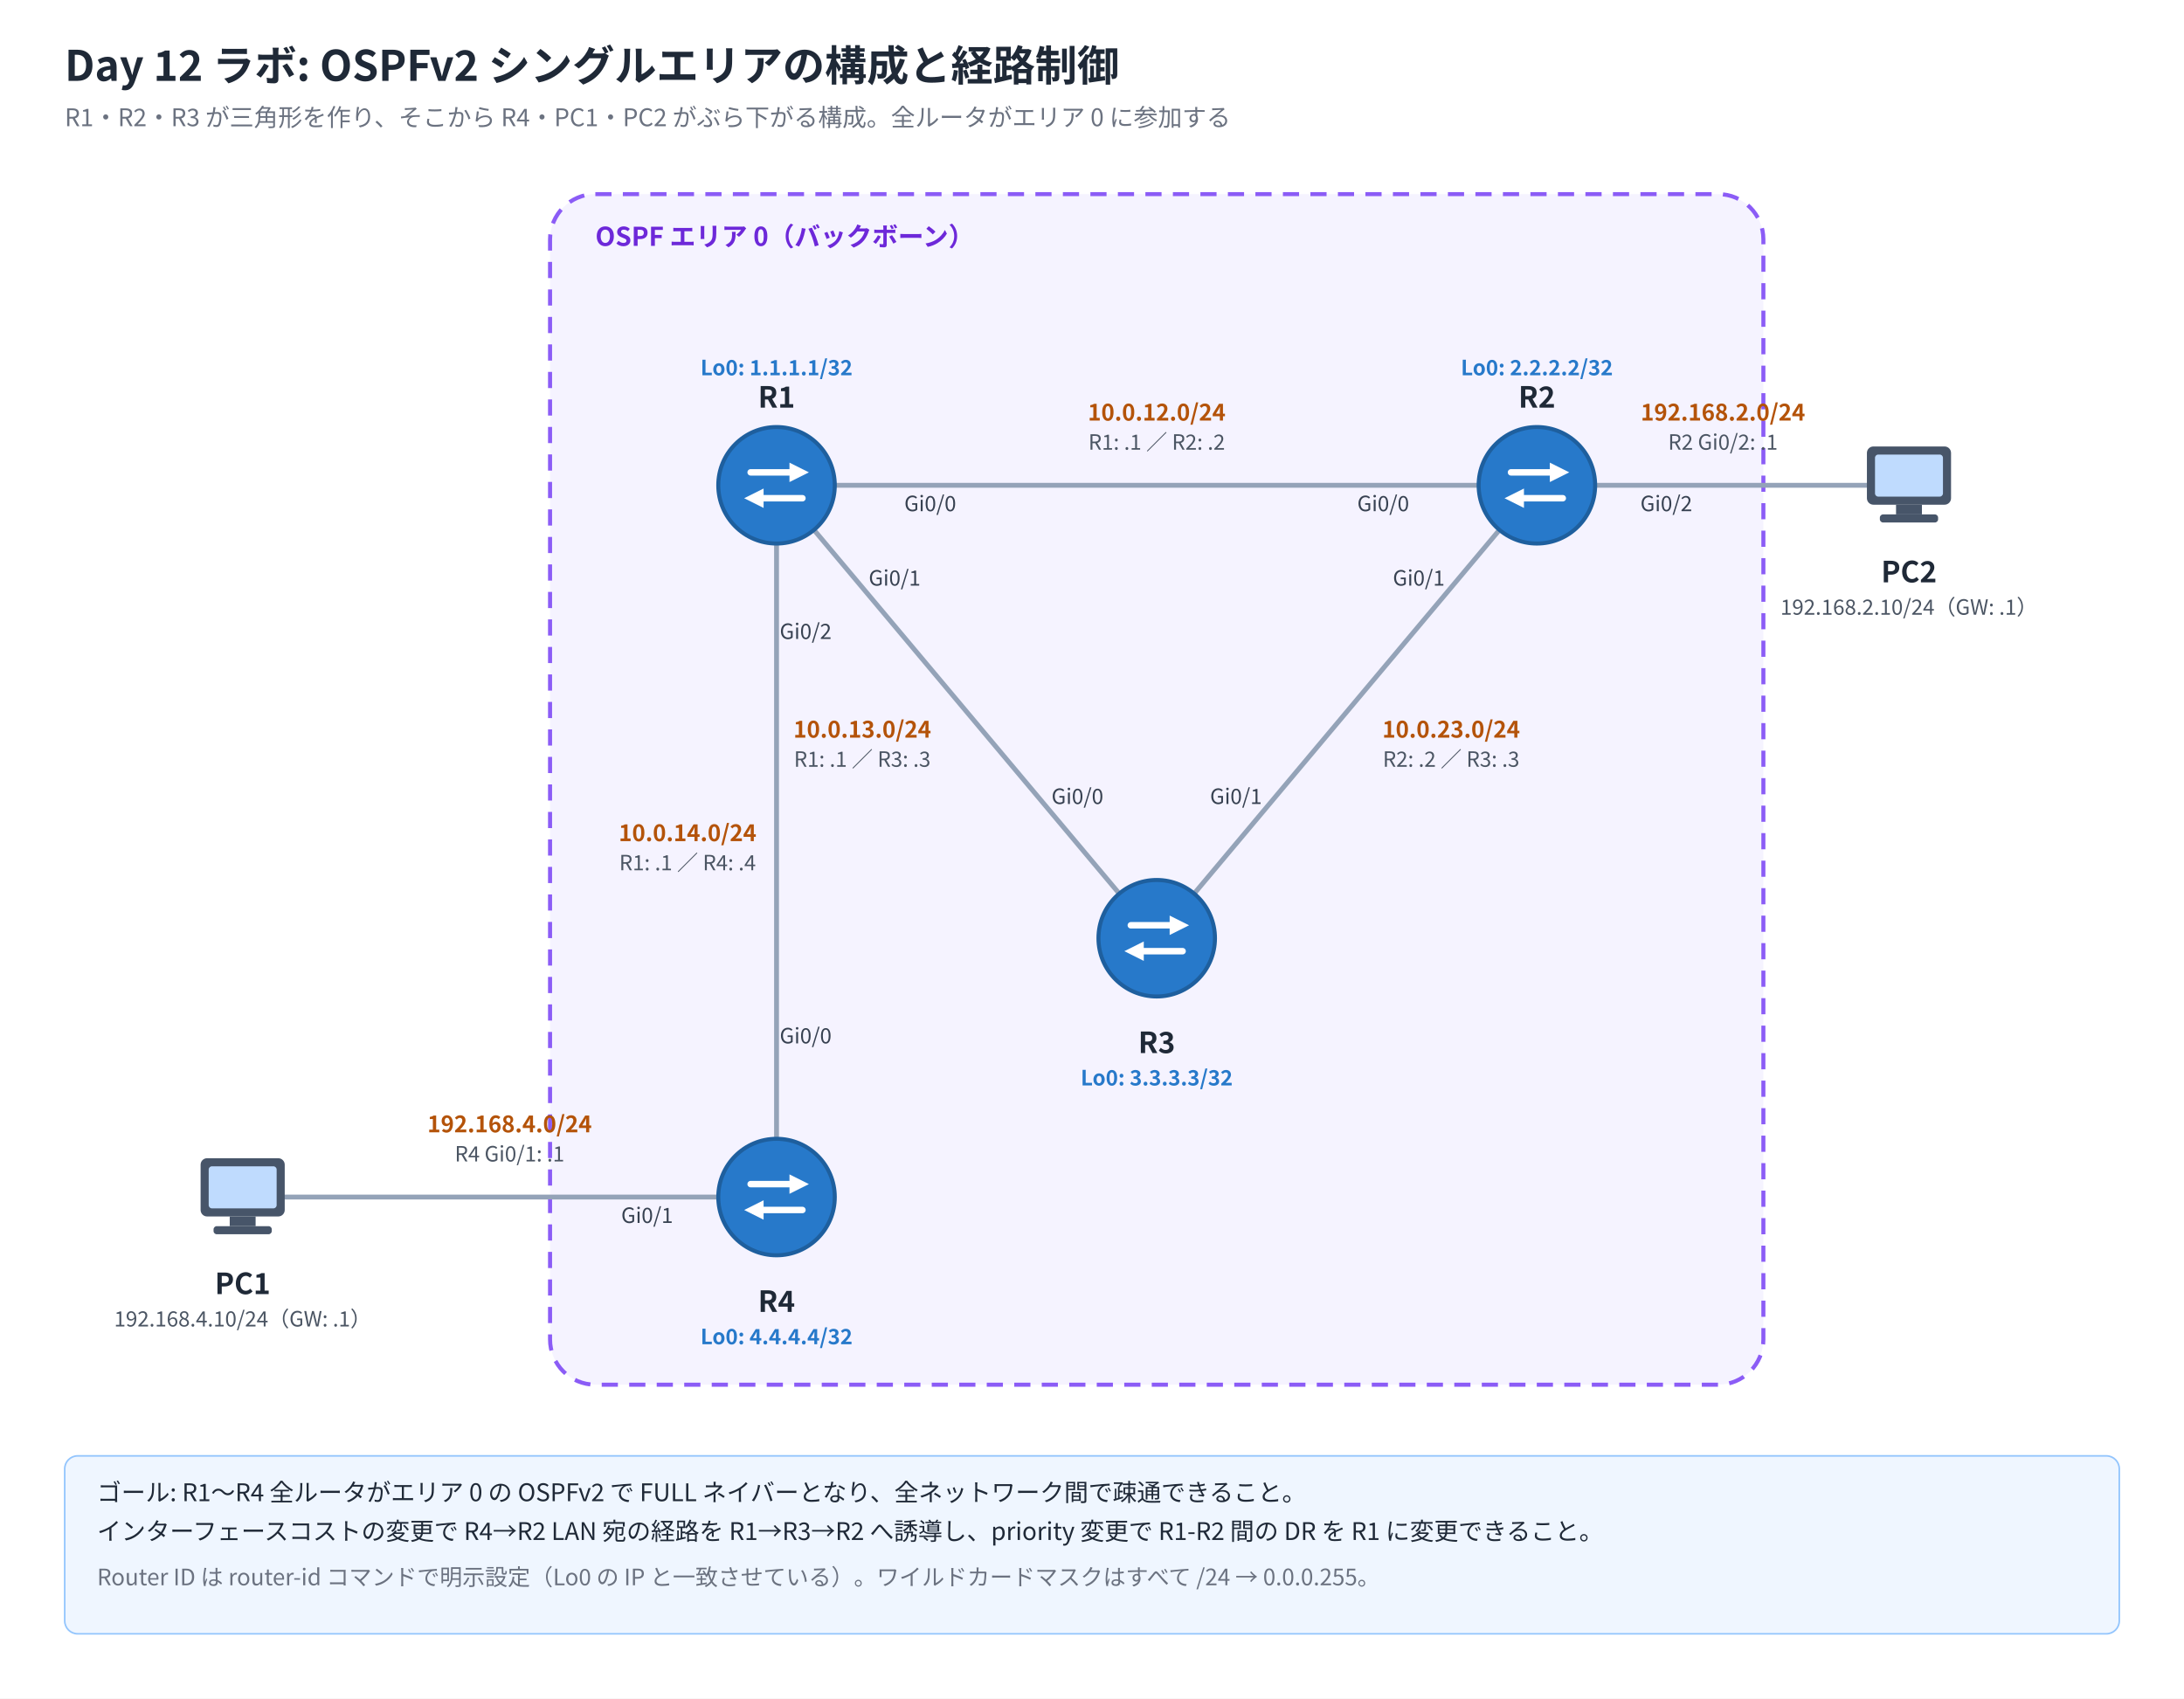
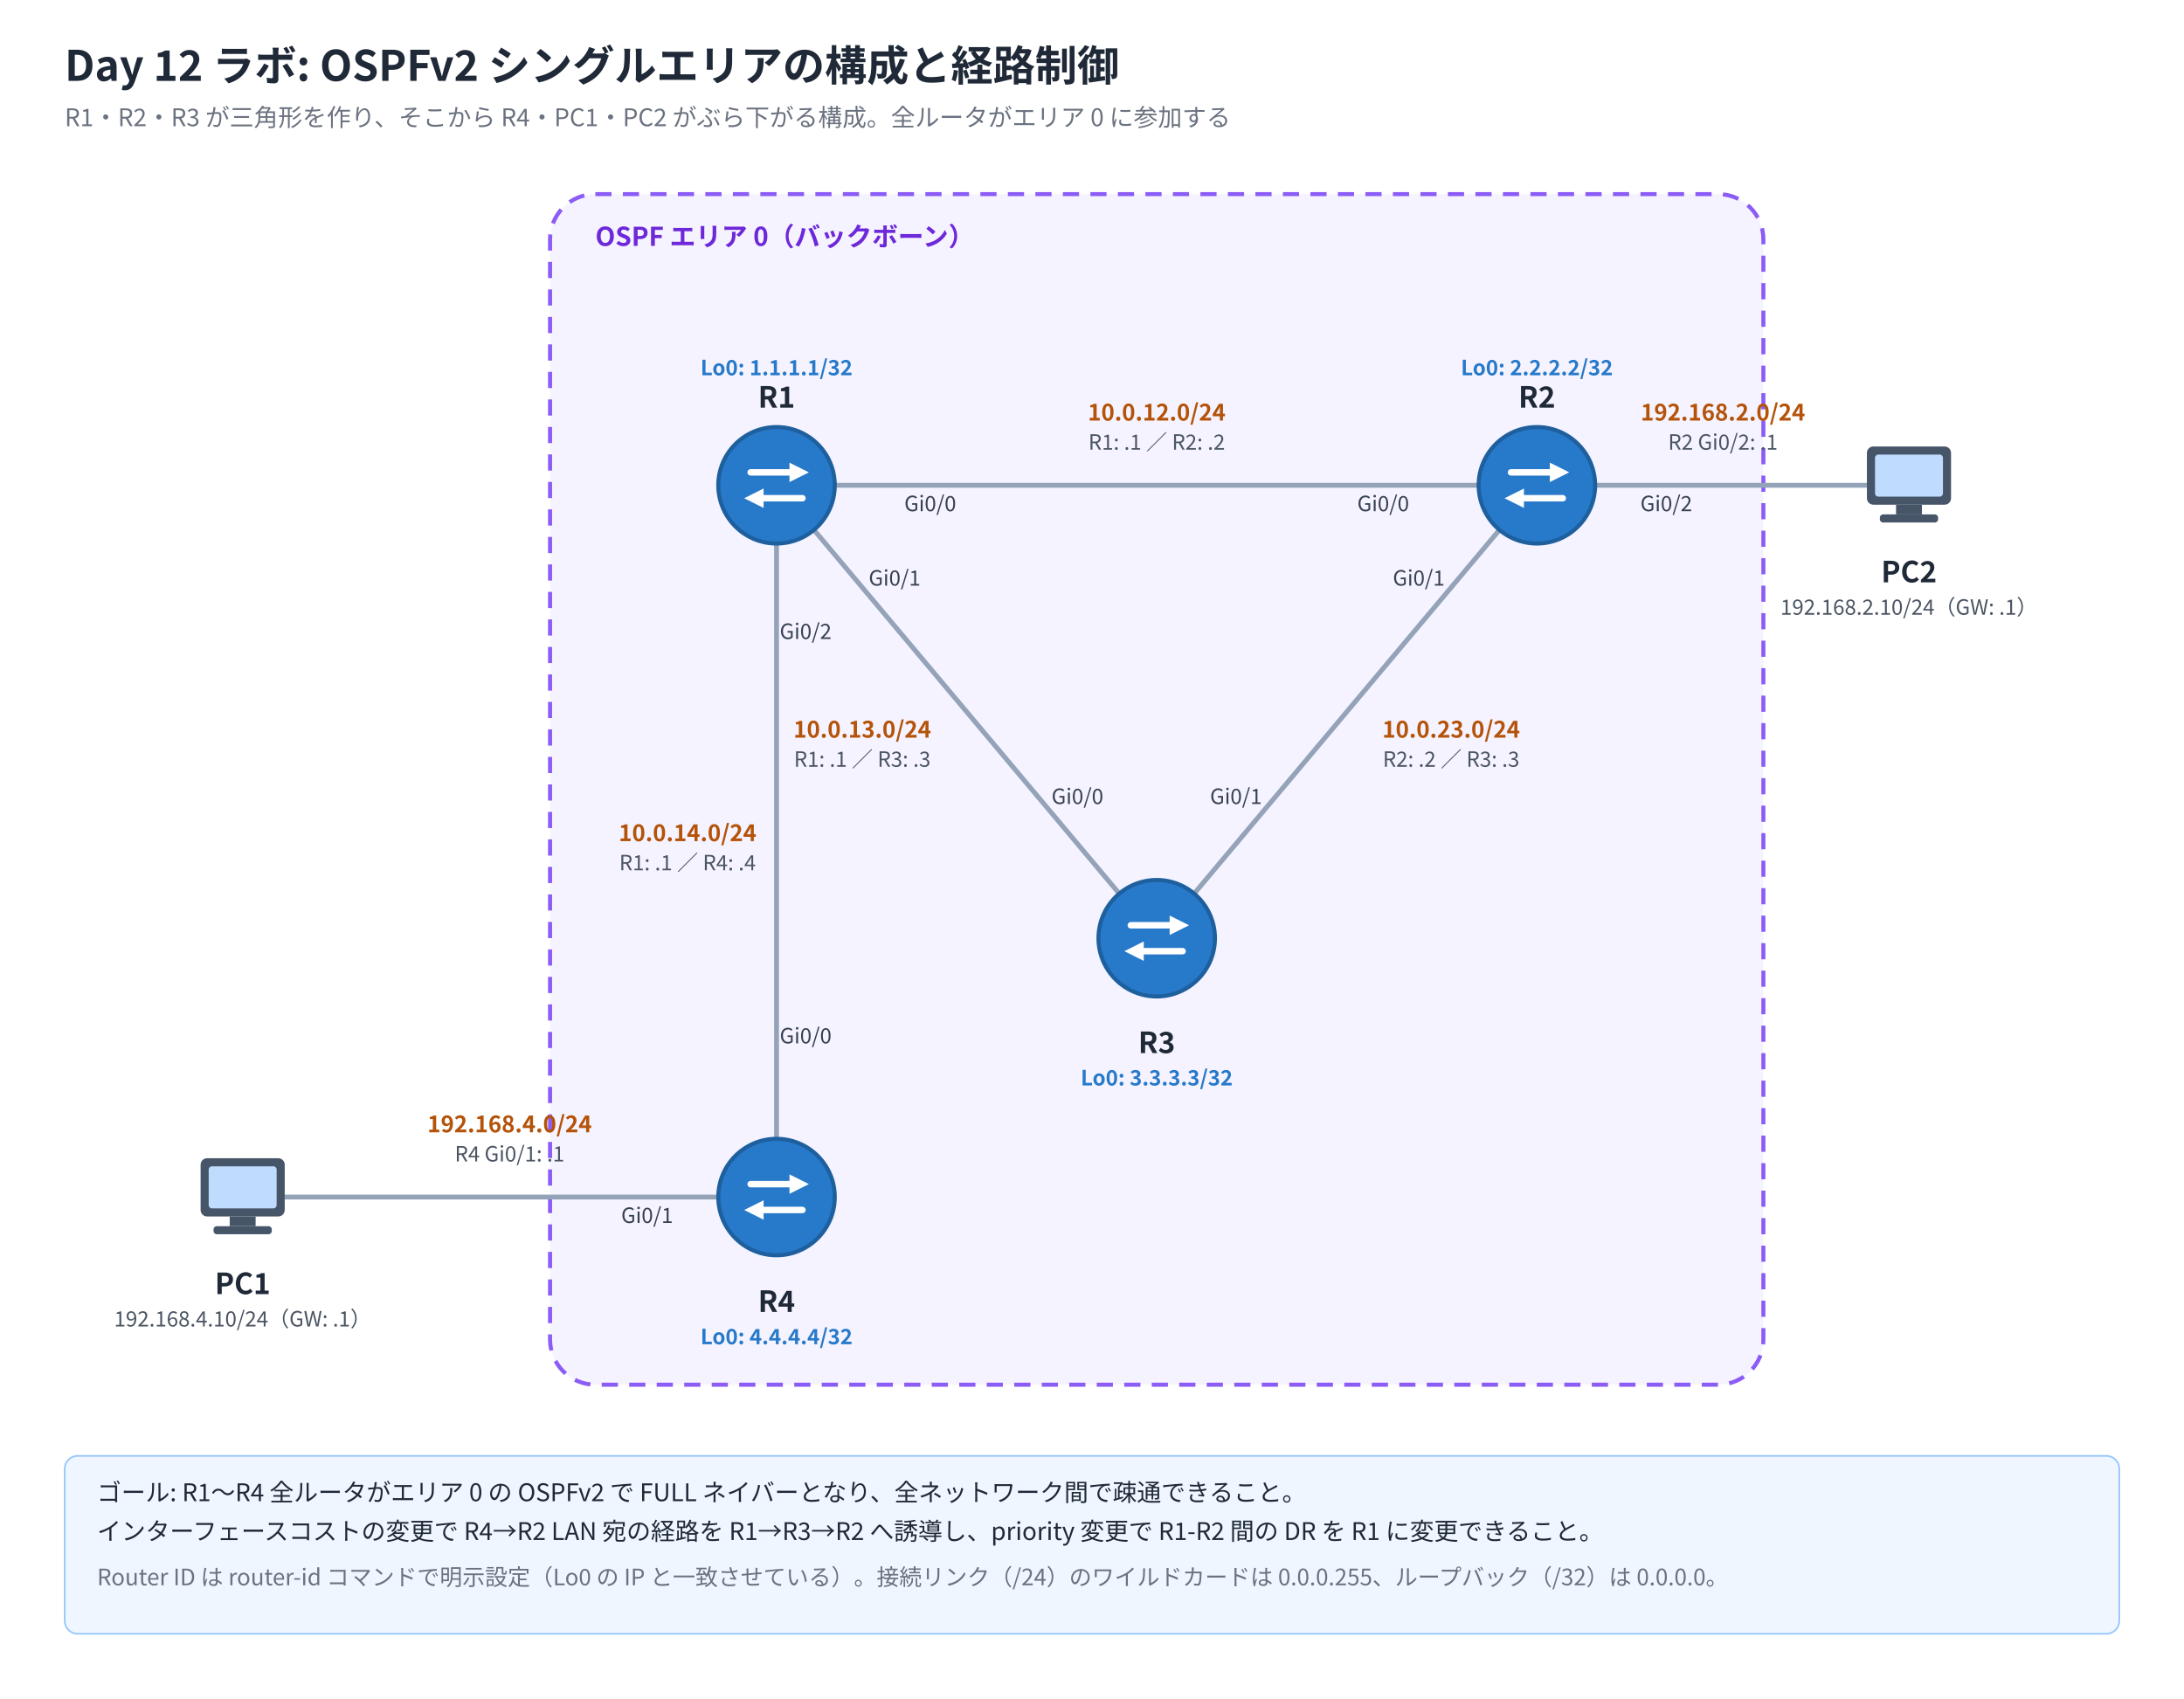
<svg xmlns="http://www.w3.org/2000/svg" width="1350" height="1050" viewBox="0 0 1350 1050">
  <defs>
    <style>
      text { font-family: "Noto Sans CJK JP", sans-serif; fill: #1f2937; }
      .title { font-size: 26px; font-weight: 700; }
      .sub { font-size: 15px; fill: #6b7280; }
      .devname { font-size: 18px; font-weight: 700; text-anchor: middle; }
      .lo { font-size: 13px; font-weight: 700; fill: #2779ca; text-anchor: middle; }
      .iface { font-size: 13px; fill: #374151; text-anchor: middle; }
      .net { font-size: 14px; font-weight: 700; fill: #b45309; text-anchor: middle; }
      .ip { font-size: 13px; fill: #4b5563; text-anchor: middle; }
      .area { font-size: 16px; font-weight: 700; fill: #6d28d9; }
      .link { stroke: #94a3b8; stroke-width: 3; }
      .goal { font-size: 15px; }
      .goalsub { font-size: 14px; fill: #6b7280; }
    </style>
    <g id="router">
      <circle r="36" fill="#2779ca" />
      <circle r="36" fill="none" stroke="#1e5f9e" stroke-width="2.5" />
      <g stroke="#ffffff" stroke-width="4" stroke-linecap="round">
        <line x1="-16" y1="-8" x2="8" y2="-8" />
        <line x1="16" y1="8" x2="-8" y2="8" />
      </g>
      <g fill="#ffffff">
        <path d="M 8 -14 L 20 -8 L 8 -2 Z" />
        <path d="M -8 2 L -20 8 L -8 14 Z" />
      </g>
    </g>
    <g id="pc">
      <rect x="-26" y="-24" width="52" height="36" rx="4" fill="#475569" />
      <rect x="-21" y="-19" width="42" height="26" rx="2" fill="#bfdbfe" />
      <rect x="-8" y="12" width="16" height="6" fill="#475569" />
      <rect x="-18" y="18" width="36" height="5" rx="2" fill="#475569" />
    </g>
  </defs>
  <rect width="1350" height="1050" fill="#ffffff" />
  <text class="title" x="40" y="50">Day 12 ラボ: OSPFv2 シングルエリアの構成と経路制御</text>
  <text class="sub" x="40" y="78">R1・R2・R3 が三角形を作り、そこから R4・PC1・PC2 がぶら下がる構成。全ルータがエリア 0 に参加する</text>
  <rect x="340" y="120" width="750" height="736" rx="28" fill="#f5f3ff" stroke="#8b5cf6" stroke-width="2.5" stroke-dasharray="10 7" />
  <text class="area" x="368" y="152">OSPF エリア 0（バックボーン）</text>
  <line class="link" x1="480" y1="300" x2="950" y2="300" />
  <line class="link" x1="480" y1="300" x2="715" y2="580" />
  <line class="link" x1="950" y1="300" x2="715" y2="580" />
  <line class="link" x1="480" y1="300" x2="480" y2="740" />
  <line class="link" x1="950" y1="300" x2="1180" y2="300" />
  <line class="link" x1="480" y1="740" x2="150" y2="740" />
  <text class="net" x="715" y="260">10.0.12.0/24</text>
  <text class="ip" x="715" y="278">R1: .1 ／ R2: .2</text>
  <text class="iface" x="575" y="316">Gi0/0</text>
  <text class="iface" x="855" y="316">Gi0/0</text>
  <text class="net" x="533" y="456">10.0.13.0/24</text>
  <text class="ip" x="533" y="474">R1: .1 ／ R3: .3</text>
  <text class="iface" x="553" y="362">Gi0/1</text>
  <text class="iface" x="666" y="497">Gi0/0</text>
  <text class="net" x="897" y="456">10.0.23.0/24</text>
  <text class="ip" x="897" y="474">R2: .2 ／ R3: .3</text>
  <text class="iface" x="877" y="362">Gi0/1</text>
  <text class="iface" x="764" y="497">Gi0/1</text>
  <text class="net" x="425" y="520">10.0.14.0/24</text>
  <text class="ip" x="425" y="538">R1: .1 ／ R4: .4</text>
  <text class="iface" x="498" y="395">Gi0/2</text>
  <text class="iface" x="498" y="645">Gi0/0</text>
  <text class="net" x="1065" y="260">192.168.2.0/24</text>
  <text class="ip" x="1065" y="278">R2 Gi0/2: .1</text>
  <text class="iface" x="1030" y="316">Gi0/2</text>
  <text class="net" x="315" y="700">192.168.4.0/24</text>
  <text class="ip" x="315" y="718">R4 Gi0/1: .1</text>
  <text class="iface" x="400" y="756">Gi0/1</text>
  <use href="#router" x="480" y="300" />
  <text class="lo" x="480" y="232">Lo0: 1.1.1.1/32</text>
  <text class="devname" x="480" y="252">R1</text>
  <use href="#router" x="950" y="300" />
  <text class="lo" x="950" y="232">Lo0: 2.2.2.2/32</text>
  <text class="devname" x="950" y="252">R2</text>
  <use href="#router" x="715" y="580" />
  <text class="devname" x="715" y="651">R3</text>
  <text class="lo" x="715" y="671">Lo0: 3.3.3.3/32</text>
  <use href="#router" x="480" y="740" />
  <text class="devname" x="480" y="811">R4</text>
  <text class="lo" x="480" y="831">Lo0: 4.4.4.4/32</text>
  <use href="#pc" x="1180" y="300" />
  <text class="devname" x="1180" y="360">PC2</text>
  <text class="ip" x="1180" y="380">192.168.2.10/24（GW: .1）</text>
  <use href="#pc" x="150" y="740" />
  <text class="devname" x="150" y="800">PC1</text>
  <text class="ip" x="150" y="820">192.168.4.10/24（GW: .1）</text>
  <rect x="40" y="900" width="1270" height="110" rx="8" fill="#eff6ff" stroke="#93c5fd" />
  <text class="goal" x="60" y="928">ゴール: R1〜R4 全ルータがエリア 0 の OSPFv2 で FULL ネイバーとなり、全ネットワーク間で疎通できること。</text>
  <text class="goal" x="60" y="952">インターフェースコストの変更で R4→R2 LAN 宛の経路を R1→R3→R2 へ誘導し、priority 変更で R1-R2 間の DR を R1 に変更できること。</text>
-   <text class="goalsub" x="60" y="980">Router ID は router-id コマンドで明示設定（Lo0 の IP と一致させている）。ワイルドカードマスクはすべて /24 → 0.0.0.255。</text>
+   <text class="goalsub" x="60" y="980">Router ID は router-id コマンドで明示設定（Lo0 の IP と一致させている）。接続リンク（/24）のワイルドカードは 0.0.0.255、ループバック（/32）は 0.0.0.0。</text>
</svg>
